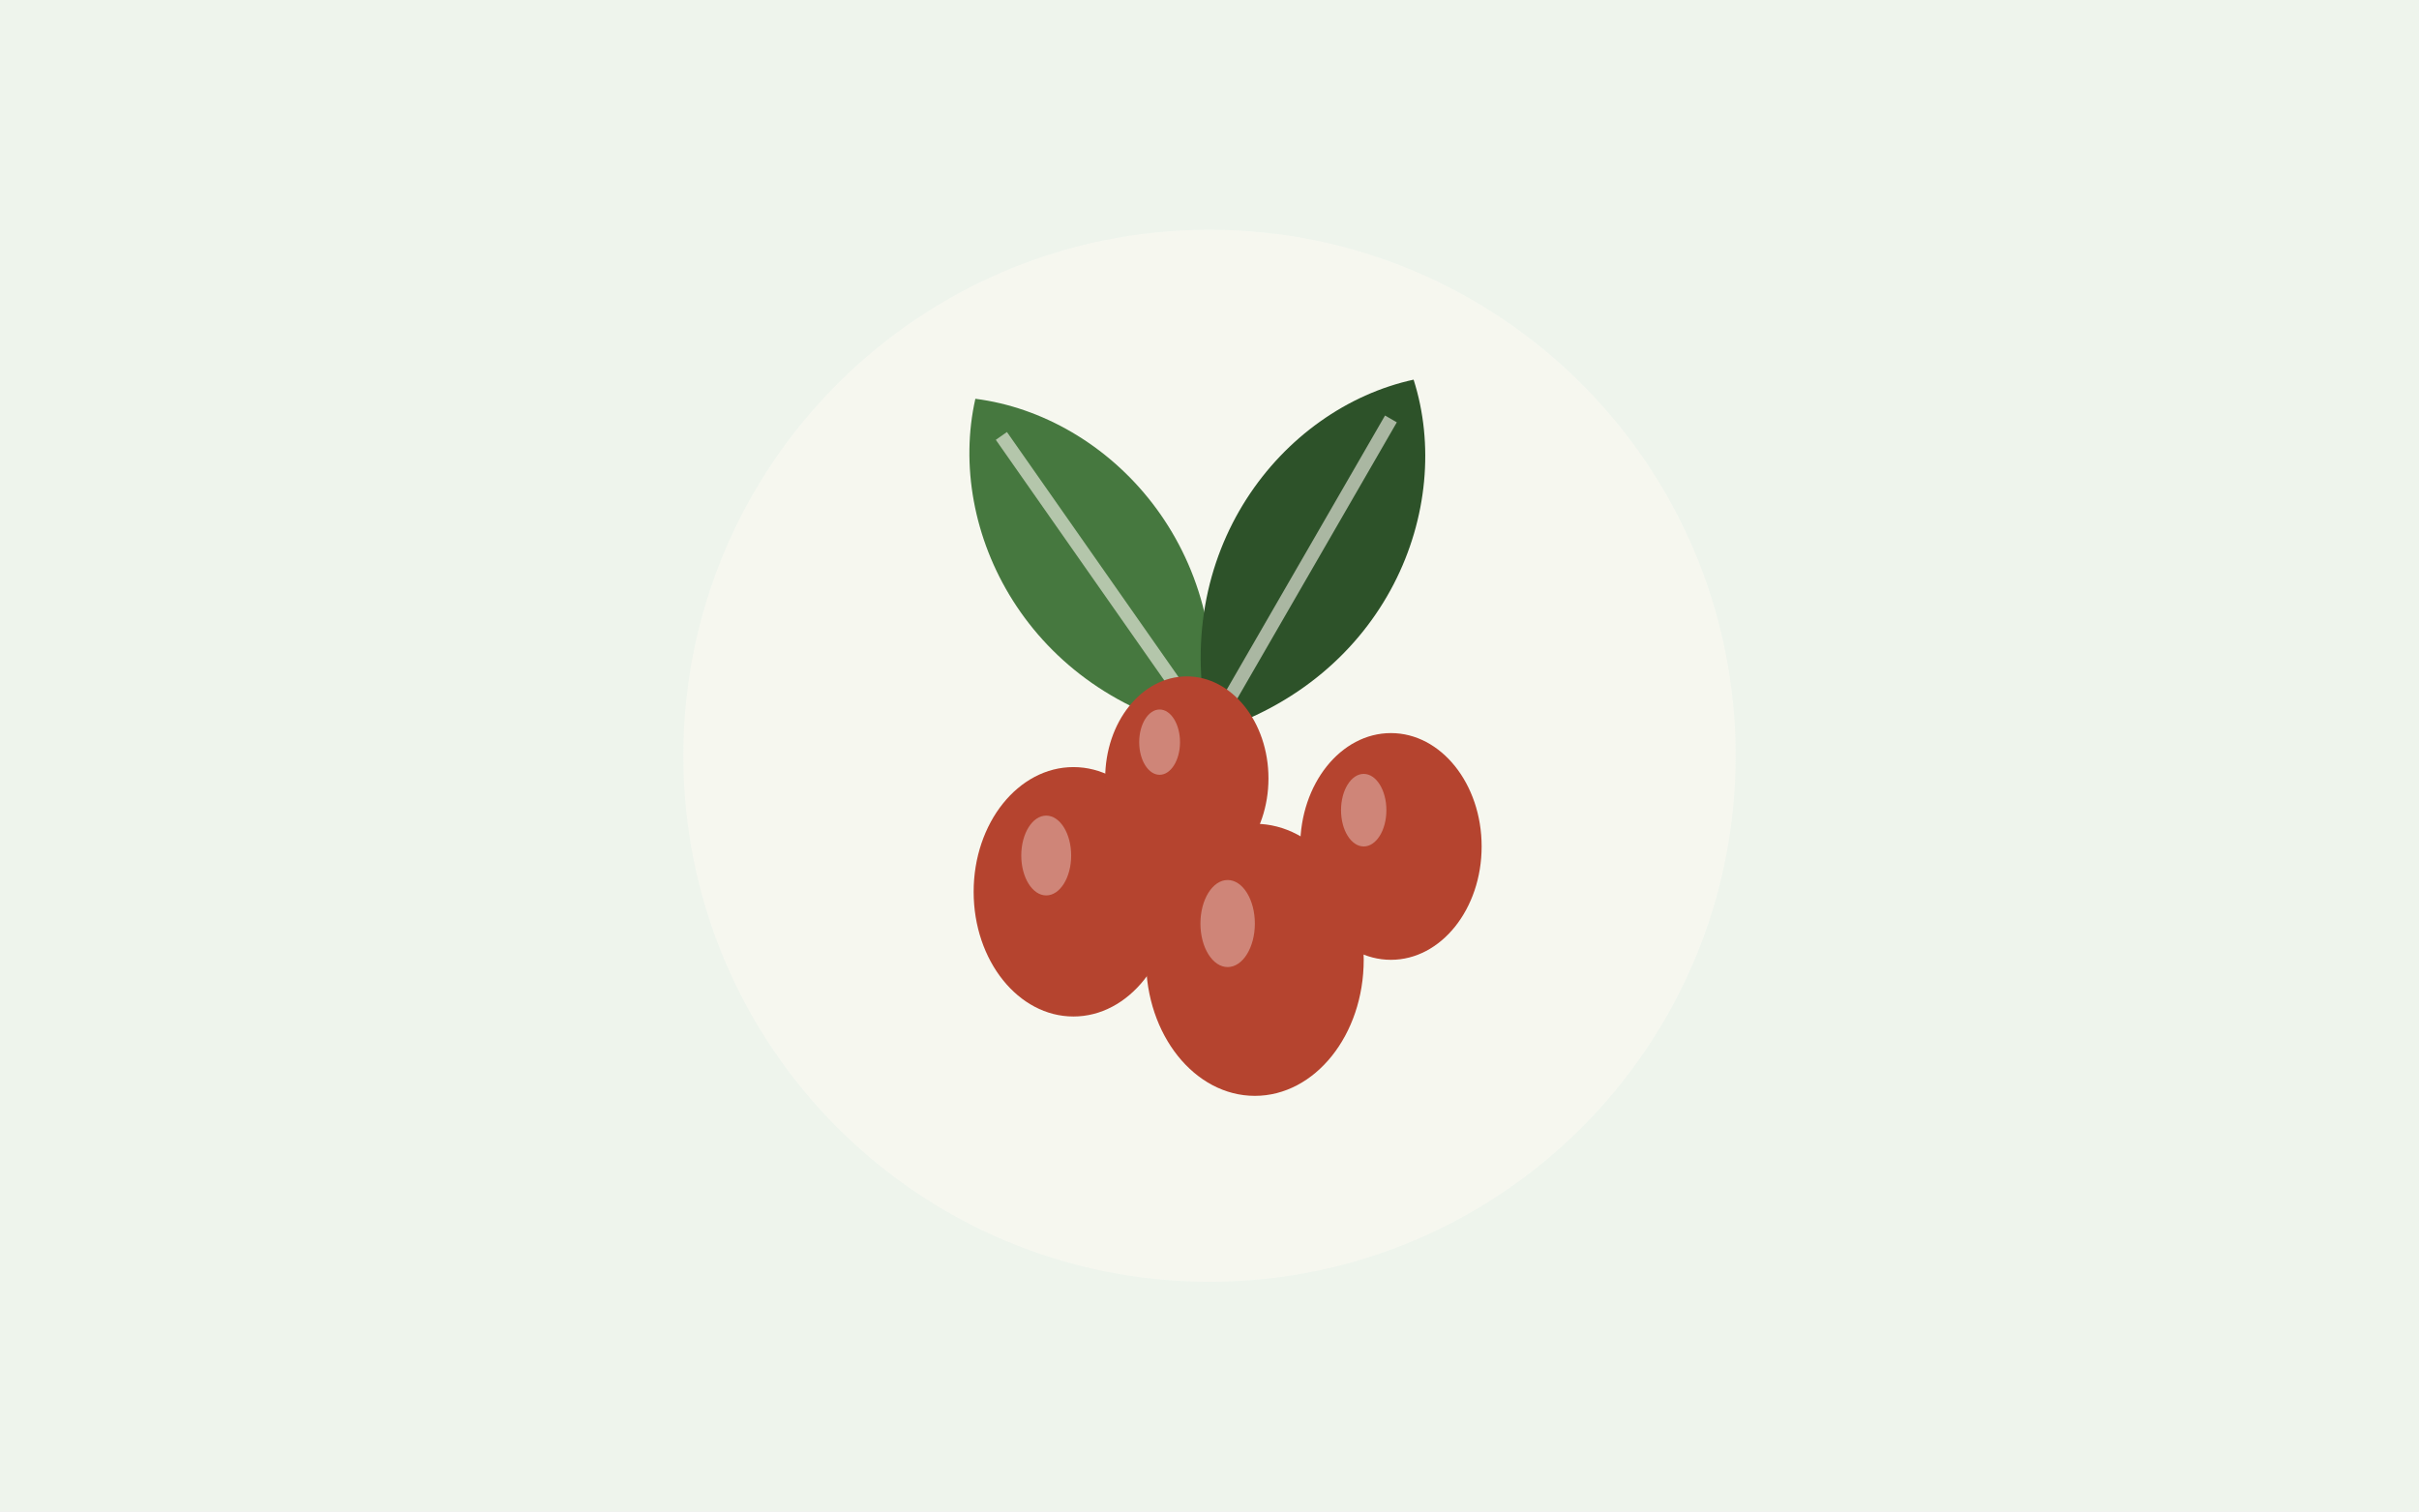
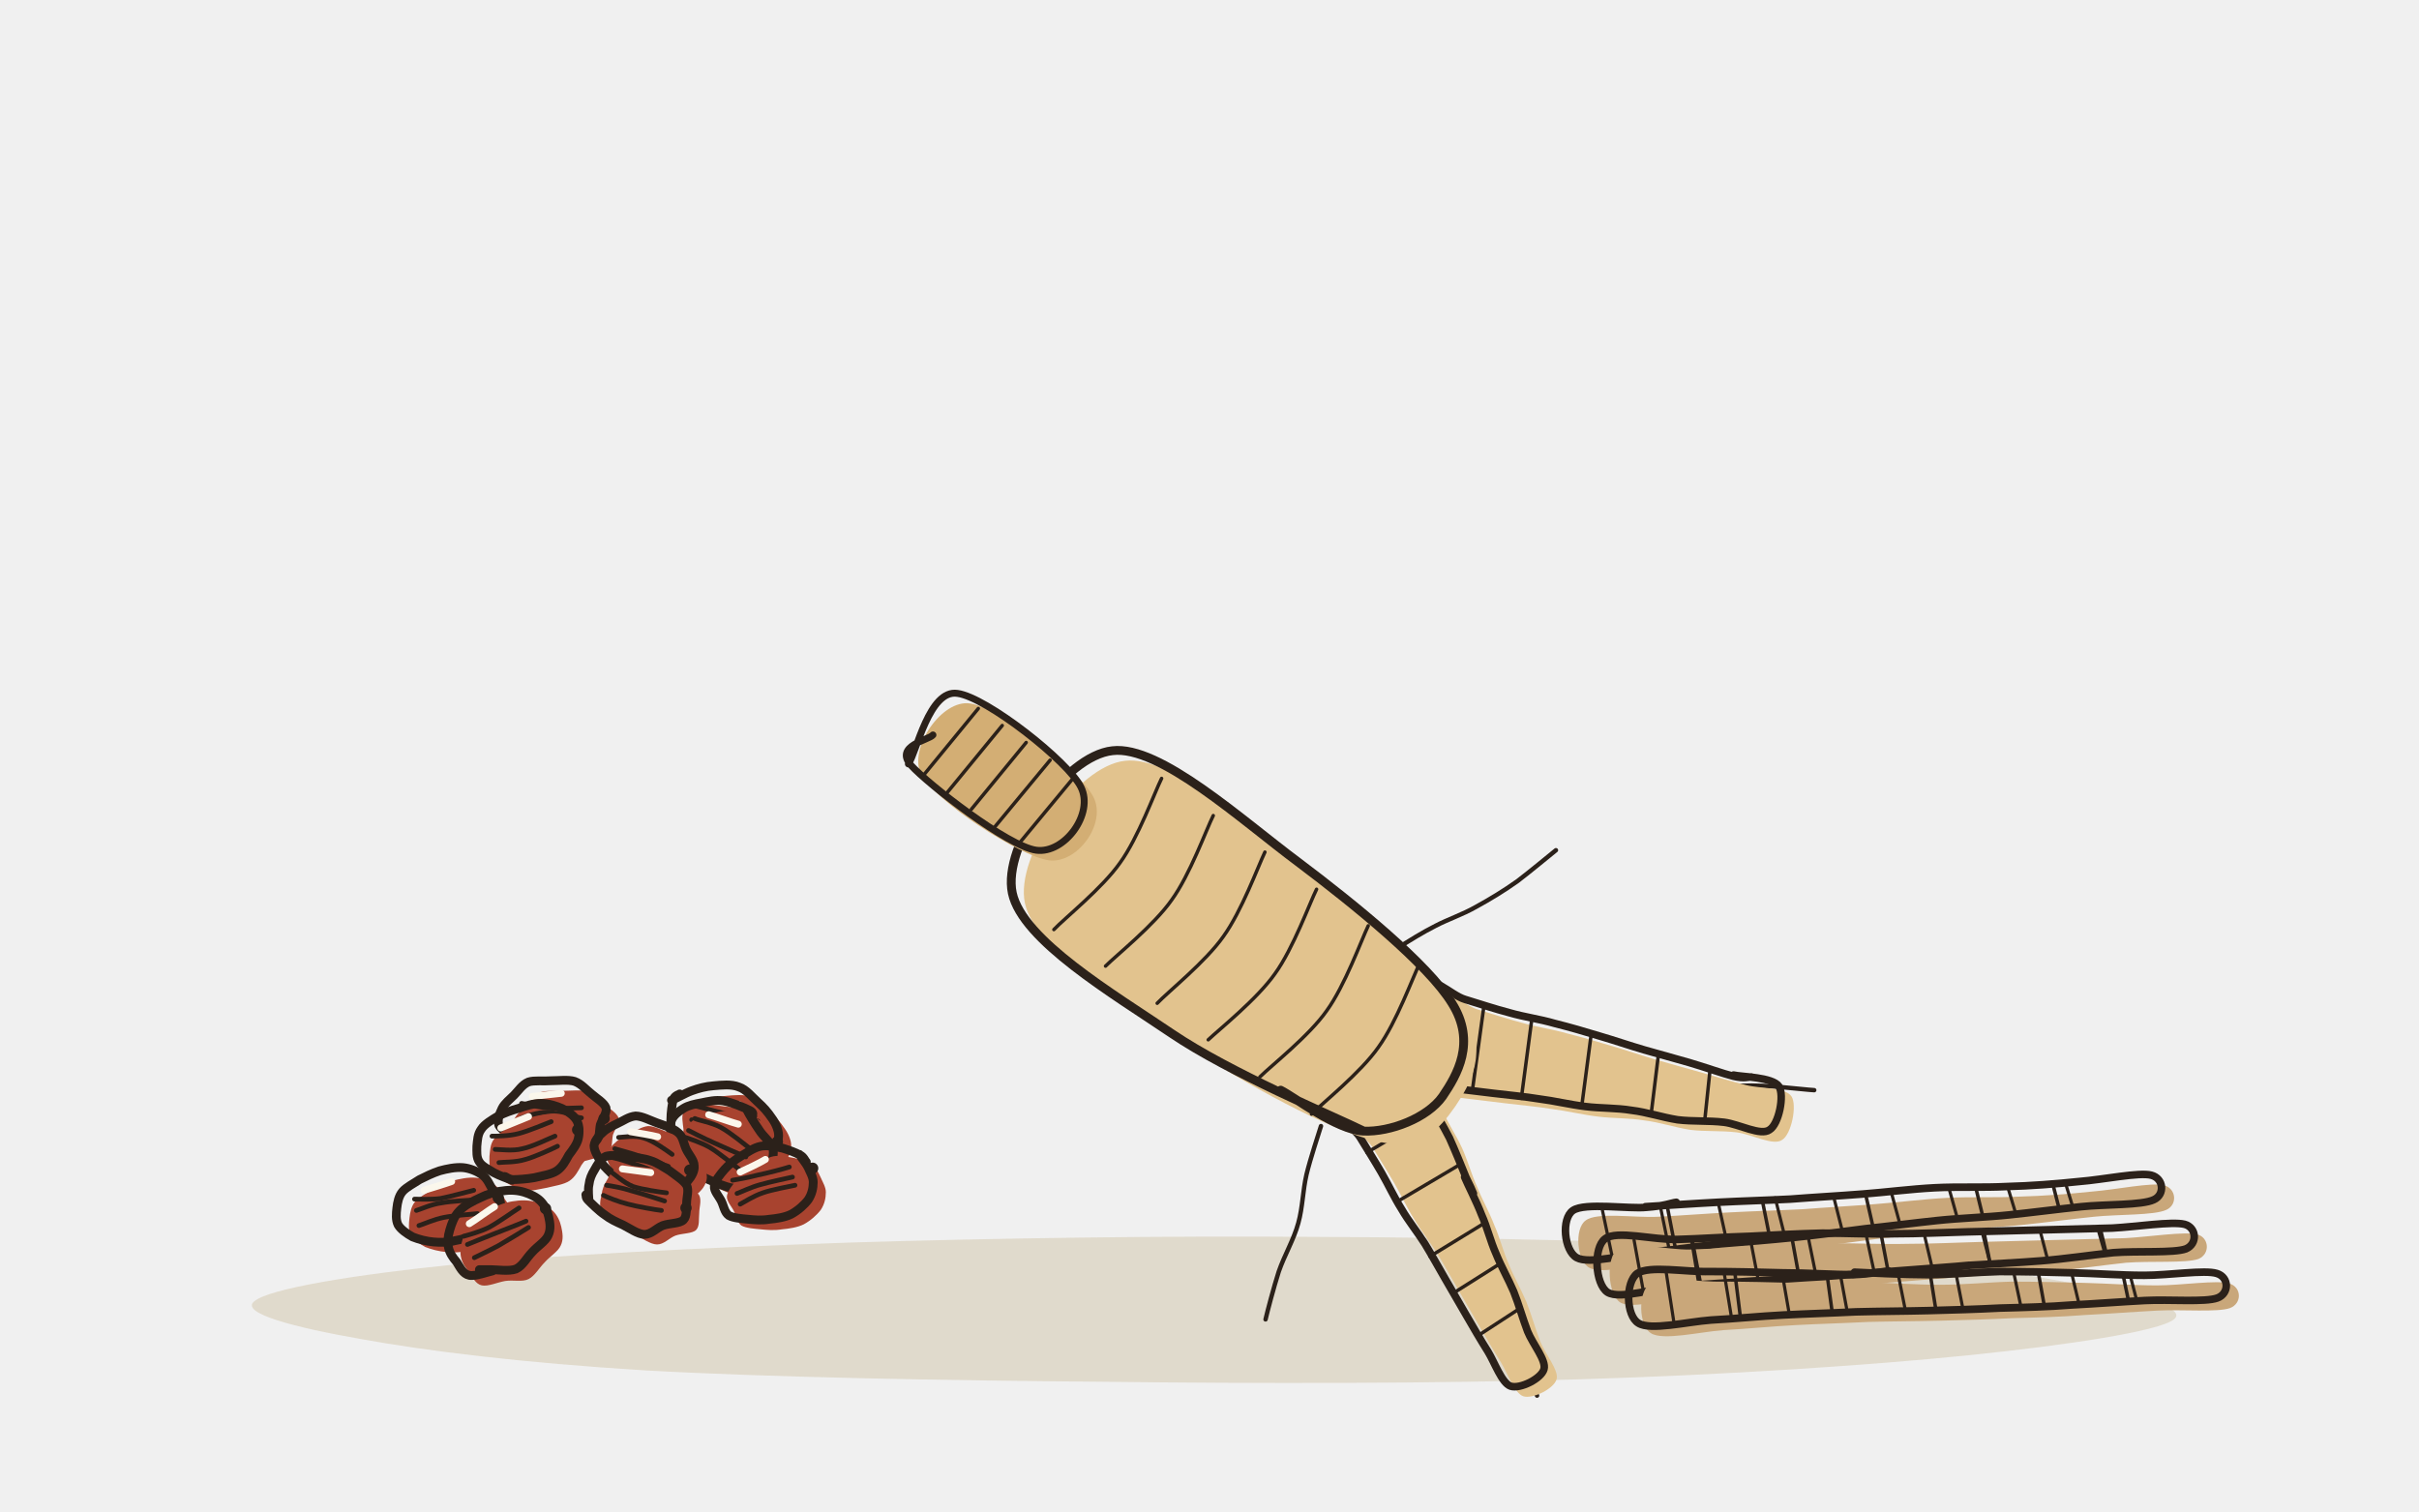
- <svg xmlns="http://www.w3.org/2000/svg" viewBox="0 0 800 500" width="800" height="500" role="img" aria-label="Bồi bổ cơ thể">
-   <rect width="800" height="500" fill="#eef4ec" />
-   <circle cx="400" cy="250" r="174" fill="#fdfaf3" opacity=".55" />
-   <g transform="translate(250 100) scale(1.5)">
-     <g transform="translate(100 95) rotate(-35)">
-       <path d="M0 0 C-28 -30 -22 -70 0 -90 C22 -70 28 -30 0 0Z" fill="#46783f" />
-       <path d="M0 0 L0 -80" stroke="#fdfaf3" stroke-width="3" opacity=".6" />
-     </g>
-     <g transform="translate(100 95) rotate(30)">
-       <path d="M0 0 C-28 -30 -22 -70 0 -90 C22 -70 28 -30 0 0Z" fill="#2d5229" />
-       <path d="M0 0 L0 -80" stroke="#fdfaf3" stroke-width="3" opacity=".6" />
-     </g>
-     <ellipse cx="70" cy="130" rx="22" ry="27.5" fill="#b5442f" />
-     <ellipse cx="64" cy="122" rx="5.5" ry="8.8" fill="#fff" opacity=".35" />
-     <ellipse cx="110" cy="145" rx="24" ry="30" fill="#b5442f" />
-     <ellipse cx="104" cy="137" rx="6" ry="9.6" fill="#fff" opacity=".35" />
-     <ellipse cx="140" cy="120" rx="20" ry="25" fill="#b5442f" />
-     <ellipse cx="134" cy="112" rx="5" ry="8" fill="#fff" opacity=".35" />
-     <ellipse cx="95" cy="105" rx="18" ry="22.5" fill="#b5442f" />
-     <ellipse cx="89" cy="97" rx="4.5" ry="7.2" fill="#fff" opacity=".35" />
+ <svg xmlns="http://www.w3.org/2000/svg" viewBox="0 0 800 500">
+   <g transform="translate(0 0) scale(2.0833)" fill="none" stroke="#2b211a" stroke-linecap="round" stroke-linejoin="round">
+     <path d="M209.3 196.4C233.9 196.5 263 197.1 282.7 198.3C302.3 199.5 316.7 201.5 327.1 203.4C337.5 205.2 347.6 207.5 345.1 209.5C342.7 211.4 328.1 213.6 312.4 215.2C296.7 216.8 274 218.3 251.1 219C228.2 219.7 199.8 219.7 175 219.4C150.2 219.2 122.1 218.7 102.5 217.6C82.9 216.4 67.6 214.5 57.2 212.6C46.9 210.8 37.9 208.5 40.4 206.6C42.8 204.6 56.3 202.4 72 200.8C87.7 199.3 111.9 198.1 134.8 197.3C157.7 196.6 184.7 196.2 209.3 196.4Z" fill="#cdbf9f" stroke="none" opacity="0.45" />
+     <path d="M91.2 171.7C92.3 172.1 93 173 93.9 173.7C94.7 174.4 95.9 175.1 96.2 175.9C96.4 176.7 95.6 177.7 95.3 178.6C95.1 179.5 95.3 180.6 94.6 181.2C94 181.9 92.5 182.3 91.4 182.6C90.2 182.9 89 183.3 87.9 183.3C86.7 183.4 85.2 183.2 84.2 182.7C83.2 182.3 82.7 181.4 81.9 180.7C81 180 79.6 179.5 79.2 178.7C78.9 177.9 79.3 176.8 79.7 176C80.1 175.2 80.9 174.6 81.6 173.9C82.3 173.2 82.9 172.2 83.9 171.8C84.8 171.5 86.3 171.7 87.5 171.6C88.7 171.6 90.2 171.4 91.2 171.7Z" fill="#a8432f" stroke="none" transform="translate(2 1.6)" />
+     <path d="M91.4 182.6C90.8 182.7 89 183.3 87.9 183.3C86.7 183.4 85.2 183.2 84.2 182.7C83.2 182.3 82.7 181.4 81.9 180.7C81 180 79.6 179.5 79.2 178.7C78.9 177.9 79.3 176.8 79.7 176C80.1 175.2 80.9 174.6 81.6 173.9C82.3 173.2 82.9 172.2 83.9 171.8C84.8 171.5 86.3 171.7 87.5 171.6C88.7 171.6 90.2 171.4 91.2 171.7C92.3 172.1 93 173 93.9 173.7C94.7 174.4 95.9 175.1 96.2 175.9C96.4 176.7 95.6 177.7 95.3 178.6C95.1 179.5 95.3 180.5 94.6 181.2C94 181.9 92.5 182.5 91.6 182.8C90.7 183 89.8 182.7 89.5 182.7" stroke-width="1.4" />
+     <path d="M82.8 175.2C83.5 175.3 85.3 175.8 86.9 175.9C88.5 176.1 91.4 175.9 92.3 175.9" stroke-width="0.75" />
+     <path d="M82.8 177.5C83.4 177.3 85.3 176.6 86.9 176.6C88.5 176.7 91.4 177.4 92.3 177.5" stroke-width="0.75" />
+     <path d="M82.7 179.2C83.4 179.3 85.2 179.9 86.8 179.9C88.4 179.8 91.3 179.2 92.2 179.1" stroke-width="0.75" />
+     <path d="M84.5 174.1C85.3 174 88.3 173.7 89.1 173.6" stroke="#fbf7ec" stroke-width="1.1" />
+     <path d="M95 177.6a0.9 0.9 0 1 0 1.8 0a0.9 0.9 0 1 0 -1.8 0" fill="#2b211a" stroke="none" />
+     <path d="M120.3 175C121.2 175.8 121.9 176.6 122.5 177.5C123.1 178.3 123.6 179.4 123.6 180.3C123.6 181.2 123.2 182.2 122.6 182.9C122 183.7 121 184.3 120 184.7C119 185.1 117.7 185.4 116.5 185.4C115.3 185.4 114 184.9 112.9 184.5C111.7 184.2 110.5 183.7 109.5 183C108.5 182.4 107.4 181.5 106.9 180.6C106.4 179.7 106.5 178.7 106.5 177.7C106.4 176.7 106.1 175.5 106.6 174.7C107.2 174 108.7 173.6 109.8 173.2C110.9 172.8 112 172.5 113.3 172.4C114.5 172.3 116.1 172.1 117.3 172.6C118.5 173 119.4 174.2 120.3 175Z" fill="#a8432f" stroke="none" transform="translate(2 1.6)" />
+     <path d="M106.6 174.7C107.2 174.5 108.7 173.6 109.8 173.2C110.9 172.8 112 172.5 113.3 172.4C114.5 172.3 116.1 172.1 117.3 172.6C118.5 173 119.4 174.2 120.3 175C121.2 175.8 121.9 176.6 122.5 177.5C123.1 178.3 123.6 179.4 123.6 180.3C123.6 181.2 123.2 182.2 122.6 182.9C122 183.7 121 184.3 120 184.7C119 185.1 117.7 185.4 116.5 185.4C115.3 185.4 114 184.9 112.9 184.5C111.7 184.2 110.5 183.7 109.5 183C108.5 182.4 107.4 181.5 106.9 180.6C106.4 179.7 106.5 178.7 106.5 177.7C106.5 176.7 106.7 175.2 106.9 174.5C107.2 173.9 107.8 173.8 107.9 173.7" stroke-width="1.4" />
+     <path d="M110.4 175.6C111.1 175.8 113 176.3 114.6 176.7C116.3 177.1 119.4 177.8 120.3 178" stroke-width="0.75" />
+     <path d="M109.8 177.8C110.5 177.9 112.5 178.1 114.1 178.6C115.8 179 118.8 180 119.7 180.3" stroke-width="0.75" />
+     <path d="M109.4 179C110.1 179.4 111.8 180.5 113.5 180.9C115.1 181.4 118.3 181.6 119.3 181.7" stroke-width="0.75" />
+     <path d="M112.4 174.8C113.2 174.9 116.5 175.3 117.3 175.4" stroke="#fbf7ec" stroke-width="1.1" />
+     <path d="M122.5 181.3a0.9 0.9 0 1 0 1.8 0a0.9 0.9 0 1 0 -1.8 0" fill="#2b211a" stroke="none" />
+     <path d="M90.3 183.4C89.8 184.3 89.3 185.3 88.4 185.9C87.5 186.5 86 186.7 84.8 187C83.6 187.2 82.3 187.6 81.3 187.4C80.2 187.3 79.3 186.7 78.4 186.2C77.6 185.7 76.5 185.2 76.1 184.5C75.6 183.8 75.7 182.8 75.7 182C75.8 181.1 75.8 180.1 76.4 179.3C76.9 178.5 78.1 177.8 79.1 177.2C80.1 176.7 81.2 176.3 82.3 176C83.4 175.6 84.7 175.2 85.9 175.2C87 175.2 88.3 175.6 89.2 176C90.2 176.5 91.2 177.2 91.6 178C92 178.8 92 179.9 91.8 180.8C91.6 181.7 90.9 182.6 90.3 183.4Z" fill="#a8432f" stroke="none" transform="translate(2 1.6)" />
+     <path d="M81.3 187.4C80.8 187.2 79.3 186.7 78.4 186.2C77.6 185.7 76.5 185.2 76.1 184.5C75.6 183.8 75.7 182.8 75.7 182C75.8 181.1 75.8 180.1 76.4 179.3C76.9 178.5 78.1 177.8 79.1 177.2C80.1 176.7 81.2 176.3 82.3 176C83.4 175.6 84.7 175.2 85.9 175.2C87 175.2 88.3 175.6 89.2 176C90.2 176.5 91.2 177.2 91.6 178C92 178.8 92 179.9 91.8 180.8C91.6 181.7 90.9 182.6 90.3 183.4C89.8 184.3 89.3 185.3 88.4 185.9C87.5 186.5 86 186.7 84.8 187C83.7 187.2 82.2 187.3 81.4 187.3C80.6 187.2 80.3 186.8 80.1 186.8" stroke-width="1.4" />
+     <path d="M78.1 180.4C78.8 180.4 80.8 180.4 82.3 180C83.9 179.6 86.7 178.4 87.5 178.1" stroke-width="0.75" />
+     <path d="M78.6 182.5C79.3 182.5 81.4 182.8 82.9 182.4C84.5 182.1 87.3 180.7 88.1 180.4" stroke-width="0.75" />
+     <path d="M79.2 184.6C79.9 184.5 81.8 184.6 83.4 184.1C84.9 183.7 87.7 182.4 88.5 182" stroke-width="0.75" />
+     <path d="M79.5 179.1C80.2 178.8 83.2 177.6 83.9 177.3" stroke="#fbf7ec" stroke-width="1.1" />
+     <path d="M90.8 179.4a0.9 0.9 0 1 0 1.8 0a0.9 0.9 0 1 0 -1.8 0" fill="#2b211a" stroke="none" />
+     <path d="M118.6 176.3C119.6 177.1 119.8 178.4 120.5 179.4C121.1 180.4 122.4 181.4 122.7 182.3C122.9 183.3 122.6 184.4 122.2 185.3C121.8 186.1 121 186.8 120.2 187.4C119.4 187.9 118.4 188.7 117.3 188.7C116.1 188.8 114.6 188.2 113.4 187.7C112.2 187.2 111.1 186.7 110.1 186C109.2 185.3 108.3 184.4 107.7 183.5C107.1 182.6 106.7 181.6 106.6 180.7C106.4 179.7 106.3 178.7 106.6 177.9C106.9 177.1 107.7 176.5 108.5 176C109.3 175.5 110.3 175.3 111.4 175.1C112.4 174.9 113.6 174.6 114.8 174.8C116.1 175 117.7 175.6 118.6 176.3Z" fill="#a8432f" stroke="none" transform="translate(2 1.6)" />
+     <path d="M118.6 176.3C118.9 176.9 119.8 178.4 120.5 179.4C121.1 180.4 122.4 181.4 122.7 182.3C122.9 183.3 122.6 184.4 122.2 185.3C121.8 186.1 121 186.8 120.2 187.4C119.4 187.9 118.4 188.7 117.3 188.7C116.1 188.8 114.6 188.2 113.4 187.7C112.2 187.2 111.1 186.7 110.1 186C109.2 185.3 108.3 184.4 107.7 183.5C107.1 182.6 106.7 181.6 106.6 180.7C106.4 179.7 106.3 178.7 106.6 177.9C106.9 177.1 107.7 176.5 108.5 176C109.3 175.5 110.3 175.3 111.4 175.1C112.4 174.9 113.6 174.6 114.8 174.8C116.1 175 118.2 175.9 119 176.3C119.8 176.7 119.4 177 119.5 177.2" stroke-width="1.4" />
+     <path d="M110.3 177.6C110.9 177.9 112.9 178.2 114.4 179C115.9 179.8 118.3 181.8 119.1 182.4" stroke-width="0.75" />
+     <path d="M109.3 179.5C109.9 179.8 111.6 180.7 113.2 181.4C114.7 182.1 117.5 183.3 118.4 183.7" stroke-width="0.75" />
+     <path d="M108.8 180.6C109.4 180.8 111.3 181.4 112.7 182.2C114.2 183.1 116.6 185.1 117.4 185.7" stroke-width="0.75" />
+     <path d="M112.5 177C113.3 177.2 116.4 178.3 117.2 178.5" stroke="#fbf7ec" stroke-width="1.1" />
+     <path d="M120.9 185.4a0.9 0.9 0 1 0 1.8 0a0.9 0.9 0 1 0 -1.8 0" fill="#2b211a" stroke="none" />
+     <path d="M108.9 182.4C109.3 183.3 110.2 184.2 110.2 185.1C110.3 185.9 109.8 186.9 109.2 187.5C108.6 188.2 107.6 188.6 106.6 189C105.6 189.3 104.5 189.4 103.4 189.4C102.2 189.4 100.8 189.4 99.8 188.9C98.8 188.5 98.1 187.4 97.4 186.7C96.7 185.9 95.9 185.3 95.4 184.5C94.9 183.7 94.3 182.7 94.3 181.9C94.4 181.1 95.1 180.3 95.7 179.8C96.3 179.2 97.2 178.8 98 178.4C98.9 178 99.8 177.3 100.9 177.2C101.9 177.2 103.2 177.9 104.3 178.3C105.4 178.7 106.8 179.1 107.6 179.8C108.4 180.4 108.5 181.5 108.9 182.4Z" fill="#a8432f" stroke="none" transform="translate(2 1.6)" />
+     <path d="M106.6 189C106.1 189 104.5 189.4 103.4 189.4C102.2 189.4 100.8 189.4 99.8 188.9C98.8 188.5 98.1 187.4 97.4 186.7C96.7 185.9 95.9 185.3 95.4 184.5C94.9 183.7 94.3 182.7 94.3 181.9C94.4 181.1 95.1 180.3 95.7 179.8C96.3 179.2 97.2 178.8 98 178.4C98.9 178 99.8 177.3 100.9 177.2C101.9 177.2 103.2 177.9 104.3 178.3C105.4 178.7 106.8 179.1 107.6 179.8C108.4 180.4 108.5 181.5 108.9 182.4C109.3 183.3 110.2 184.2 110.2 185.1C110.3 185.9 109.8 186.8 109.2 187.5C108.6 188.2 107.3 188.8 106.5 189C105.8 189.3 105 189.2 104.7 189.2" stroke-width="1.4" />
+     <path d="M98.2 180.6C98.9 180.6 100.8 180.2 102.2 180.7C103.7 181.1 106 182.8 106.7 183.3" stroke-width="0.75" />
+     <path d="M97.6 182.4C98.2 182.6 99.9 183 101.3 183.5C102.7 184 105.3 184.9 106.1 185.2" stroke-width="0.75" />
+     <path d="M97.2 183.8C97.8 183.9 99.5 184.4 100.9 184.9C102.3 185.3 104.9 186.4 105.6 186.7" stroke-width="0.75" />
+     <path d="M100.1 179.7C100.8 179.8 103.7 180.3 104.4 180.5" stroke="#fbf7ec" stroke-width="1.1" />
+     <path d="M108.6 185.8a0.9 0.9 0 1 0 1.8 0a0.9 0.9 0 1 0 -1.8 0" fill="#2b211a" stroke="none" />
+     <path d="M128.3 190.5C127.7 191.3 126.7 192.2 125.6 192.8C124.6 193.3 123.2 193.5 122.1 193.6C120.9 193.8 119.8 193.7 118.8 193.6C117.7 193.5 116.4 193.4 115.7 193C115 192.5 114.9 191.5 114.5 190.7C114.1 189.9 113.3 189.1 113.4 188.3C113.5 187.5 114.3 186.5 115 185.7C115.7 184.9 116.6 184.2 117.6 183.6C118.6 183 119.7 182.2 120.8 182C121.9 181.8 123.1 182.1 124.2 182.3C125.2 182.6 126.2 182.8 126.9 183.3C127.6 183.8 127.9 184.6 128.3 185.4C128.6 186.1 129.1 186.9 129.1 187.7C129.1 188.6 128.9 189.6 128.3 190.5Z" fill="#a8432f" stroke="none" transform="translate(2 1.6)" />
+     <path d="M126.9 183.3C127.1 183.7 127.9 184.6 128.3 185.4C128.6 186.1 129.1 186.9 129.1 187.7C129.1 188.6 128.9 189.6 128.3 190.5C127.7 191.3 126.7 192.2 125.6 192.8C124.6 193.3 123.2 193.5 122.1 193.6C120.9 193.8 119.8 193.7 118.8 193.6C117.7 193.5 116.4 193.4 115.7 193C115 192.5 114.9 191.5 114.5 190.7C114.1 189.9 113.3 189.1 113.4 188.3C113.5 187.5 114.3 186.5 115 185.7C115.7 184.9 116.6 184.2 117.6 183.6C118.6 183 119.7 182.2 120.8 182C121.9 181.8 123.1 182.1 124.2 182.3C125.2 182.6 126.3 183 127 183.4C127.6 183.7 127.8 184.3 128 184.5" stroke-width="1.4" />
+     <path d="M116.3 187.4C116.9 187.3 118.7 187 120.2 186.6C121.7 186.3 124.4 185.6 125.3 185.3" stroke-width="0.75" />
+     <path d="M117 189.5C117.6 189.3 119.2 188.5 120.7 188.1C122.1 187.7 124.9 187.1 125.8 186.9" stroke-width="0.75" />
+     <path d="M117.5 191.2C118.1 190.9 119.6 189.9 121.1 189.4C122.5 188.9 125.3 188.4 126.2 188.2" stroke-width="0.75" />
+     <path d="M117.5 186.1C118.2 185.8 120.9 184.5 121.5 184.1" stroke="#fbf7ec" stroke-width="1.1" />
+     <path d="M128.1 185.5a0.9 0.9 0 1 0 1.8 0a0.9 0.9 0 1 0 -1.8 0" fill="#2b211a" stroke="none" />
+     <path d="M105.2 194.6C104.2 195 103.4 196 102.3 196C101.3 196 99.9 195 98.9 194.5C97.8 194 96.9 193.6 96 192.9C95.1 192.3 93.9 191.5 93.5 190.7C93.1 189.9 93.3 188.9 93.5 188.1C93.6 187.2 93.9 186.5 94.4 185.7C94.8 185 95.3 184 96.2 183.6C97.2 183.3 98.7 183.6 99.8 183.7C101 183.8 102.2 183.9 103.3 184.3C104.3 184.6 105.3 185.3 106.3 185.9C107.2 186.6 108.5 187.4 109 188.2C109.4 189 109 190.1 109 191C108.9 191.9 109.1 193.1 108.5 193.7C107.9 194.3 106.3 194.2 105.2 194.6Z" fill="#a8432f" stroke="none" transform="translate(2 1.6)" />
+     <path d="M93.5 190.7C93.5 190.3 93.3 188.9 93.5 188.1C93.6 187.2 93.9 186.5 94.4 185.7C94.8 185 95.3 184 96.2 183.6C97.2 183.3 98.7 183.6 99.8 183.7C101 183.8 102.2 183.9 103.3 184.3C104.3 184.6 105.3 185.3 106.3 185.9C107.2 186.6 108.5 187.4 109 188.2C109.4 189 109 190.1 109 191C108.9 191.9 109.1 193.1 108.5 193.7C107.9 194.3 106.3 194.2 105.2 194.6C104.2 195 103.4 196 102.3 196C101.3 196 99.9 195 98.9 194.5C97.8 194 96.9 193.6 96 192.9C95.1 192.3 93.9 191.1 93.4 190.6C92.9 190.1 93.1 189.9 93 189.7" stroke-width="1.4" />
+     <path d="M96.9 186C97.5 186.4 99 187.8 100.5 188.4C102 188.9 104.9 189.3 105.8 189.4" stroke-width="0.75" />
+     <path d="M96.3 188.2C97 188.3 98.8 188.6 100.3 189.1C101.8 189.5 104.6 190.4 105.5 190.7" stroke-width="0.75" />
+     <path d="M95.8 189.8C96.4 190.1 98.1 190.8 99.7 191.2C101.2 191.6 104.1 192.1 105 192.2" stroke-width="0.75" />
+     <path d="M98.8 185.6C99.5 185.7 102.6 186.1 103.3 186.2" stroke="#fbf7ec" stroke-width="1.1" />
+     <path d="M108 191.8a0.9 0.9 0 1 0 1.8 0a0.9 0.9 0 1 0 -1.8 0" fill="#2b211a" stroke="none" />
+     <path d="M72.2 197C71.1 197.3 69.9 197.3 68.8 197.2C67.7 197.1 66.5 196.8 65.5 196.4C64.6 195.9 63.6 195.2 63.2 194.5C62.8 193.7 62.9 192.7 63 191.8C63.1 190.9 63.3 189.9 63.9 189.2C64.5 188.5 65.7 187.9 66.6 187.3C67.6 186.8 68.6 186.3 69.8 185.9C70.9 185.6 72.3 185.3 73.5 185.4C74.6 185.5 75.8 186 76.6 186.6C77.4 187.2 77.7 188.1 78.2 188.9C78.7 189.7 79.6 190.5 79.5 191.3C79.4 192.1 78.4 193.1 77.8 193.8C77.1 194.6 76.4 195.4 75.5 195.9C74.6 196.5 73.3 196.8 72.2 197Z" fill="#a8432f" stroke="none" transform="translate(2 1.6)" />
+     <path d="M77.8 193.8C77.4 194.2 76.4 195.4 75.5 195.9C74.6 196.5 73.3 196.8 72.2 197C71.1 197.3 69.9 197.3 68.8 197.2C67.7 197.1 66.5 196.8 65.5 196.4C64.6 195.9 63.6 195.2 63.2 194.5C62.8 193.7 62.9 192.7 63 191.8C63.1 190.9 63.3 189.9 63.9 189.2C64.5 188.5 65.7 187.9 66.6 187.3C67.6 186.8 68.6 186.3 69.8 185.9C70.9 185.6 72.3 185.3 73.5 185.4C74.6 185.5 75.8 186 76.6 186.6C77.4 187.2 77.7 188.1 78.2 188.9C78.7 189.7 79.5 190.5 79.5 191.3C79.5 192.1 78.6 193.2 78.1 193.7C77.7 194.2 77.2 194.2 77 194.3" stroke-width="1.4" />
+     <path d="M65.8 190.4C66.5 190.4 68.4 190.5 69.9 190.3C71.5 190 74.3 189.2 75.2 189" stroke-width="0.75" />
+     <path d="M66.1 192.2C66.8 192 68.5 191.2 70.1 191C71.6 190.7 74.6 190.6 75.5 190.5" stroke-width="0.75" />
+     <path d="M66.5 194.6C67.2 194.4 68.9 193.6 70.5 193.3C72 193 74.9 192.8 75.8 192.7" stroke-width="0.75" />
+     <path d="M67.3 189C68 188.8 70.9 187.9 71.7 187.6" stroke="#fbf7ec" stroke-width="1.1" />
+     <path d="M78.2 190.2a0.9 0.9 0 1 0 1.8 0a0.9 0.9 0 1 0 -1.8 0" fill="#2b211a" stroke="none" />
+     <path d="M72.9 192.3C73.7 191.4 75.1 190.7 76.2 190.2C77.4 189.6 78.7 189.2 79.8 189.1C81 188.9 82.2 189 83.2 189.3C84.2 189.6 85.2 190.1 85.8 190.7C86.5 191.4 86.9 192.3 87.1 193.2C87.3 194.1 87.5 195.2 87 196.2C86.6 197.1 85.3 197.9 84.5 198.8C83.6 199.7 82.9 201 81.9 201.5C80.9 202 79.5 201.6 78.2 201.8C77 202 75.5 202.7 74.5 202.5C73.5 202.3 73 201.2 72.5 200.4C71.9 199.7 71.4 199 71.2 198.1C71 197.3 71.1 196.3 71.4 195.3C71.7 194.3 72.1 193.1 72.9 192.3Z" fill="#a8432f" stroke="none" transform="translate(2 1.6)" />
+     <path d="M78.2 201.8C77.6 201.9 75.5 202.7 74.5 202.5C73.5 202.3 73 201.2 72.5 200.4C71.9 199.7 71.4 199 71.2 198.1C71 197.3 71.1 196.3 71.4 195.3C71.7 194.3 72.1 193.1 72.9 192.3C73.7 191.4 75.1 190.7 76.2 190.2C77.4 189.6 78.7 189.2 79.8 189.1C81 188.9 82.2 189 83.2 189.3C84.2 189.6 85.2 190.1 85.8 190.7C86.5 191.4 86.9 192.3 87.1 193.2C87.3 194.1 87.5 195.2 87 196.2C86.6 197.1 85.3 197.9 84.5 198.8C83.6 199.7 83 201 81.9 201.5C80.8 201.9 78.9 201.6 77.9 201.6C77 201.6 76.4 201.6 76.1 201.6" stroke-width="1.4" />
+     <path d="M73.6 196.3C74.3 196.1 76.2 195.6 77.6 194.9C79.1 194.1 81.6 192.3 82.4 191.8" stroke-width="0.75" />
+     <path d="M74.2 197.6C74.9 197.3 76.7 196.6 78.2 196C79.7 195.4 82.6 194.3 83.5 193.9" stroke-width="0.75" />
+     <path d="M75.3 199.7C75.9 199.4 77.6 198.6 79.1 197.8C80.5 197 83.1 195.4 83.9 194.9" stroke-width="0.75" />
+     <path d="M74.5 194.3C75.2 193.9 77.8 192 78.5 191.6" stroke="#fbf7ec" stroke-width="1.1" />
+     <path d="M85.7 191.9a0.9 0.9 0 1 0 1.8 0a0.9 0.9 0 1 0 -1.8 0" fill="#2b211a" stroke="none" />
+     <path d="M230.2 182.1C230.7 183.7 231.8 188.6 232.9 192C233.9 195.3 235.3 198.6 236.5 202C237.8 205.3 239.1 208.7 240.4 212C241.6 215.3 243.4 220 244 221.6" stroke-width="0.7" />
+     <path d="M241.8 171.3C243.7 171.8 249.5 173.7 253.3 174.2C257.2 174.8 261.1 174.8 264.9 174.5C268.8 174.2 272.7 172.7 276.5 172.4C280.4 172.2 286.1 173 288 173.1" stroke-width="0.7" />
+     <path d="M209.7 178.8C209.3 180.1 208 184 207.4 186.5C206.8 189.1 206.8 191.7 206.1 194.2C205.4 196.8 203.9 199.3 203 201.9C202.2 204.4 201.2 208.2 200.9 209.5" stroke-width="0.7" />
+     <path d="M222.7 150C223.5 149.5 225.9 148 227.9 147C229.8 146 232.2 145.2 234.3 144C236.5 142.8 238.8 141.4 240.9 139.9C243 138.3 246 135.8 247 135" stroke-width="0.7" />
+     <path d="M224.9 168.6C227.4 168.5 226.2 172.8 227.1 174.9C227.9 176.9 229.2 178.7 230.1 180.7C231 182.7 231.6 184.9 232.5 186.9C233.3 188.9 234.4 190.8 235.2 192.9C236.1 194.9 236.6 197.1 237.5 199.1C238.3 201.1 239.4 203 240.3 205.1C241.1 207.1 241.7 209.3 242.5 211.4C243.3 213.4 245.5 216 245.1 217.4C244.7 218.9 241.3 220.6 239.8 220.1C238.4 219.6 237.3 216.4 236.2 214.6C235 212.7 233.9 210.8 232.8 208.9C231.7 207 230.6 205.1 229.5 203.2C228.4 201.3 227.3 199.3 226.2 197.5C225 195.6 223.6 193.9 222.5 192C221.3 190.1 220.4 188.1 219.3 186.2C218.2 184.3 217 182.4 215.9 180.6C214.7 178.7 210.9 176.9 212.4 174.9C213.9 172.9 222.5 168.6 224.9 168.6Z" fill="#e2c38e" stroke="none" transform="translate(2 1.6)" />
+     <path d="M232.5 186.9C232.9 187.9 234.4 190.8 235.2 192.9C236.1 194.9 236.6 197.1 237.5 199.1C238.3 201.1 239.4 203 240.3 205.1C241.1 207.1 241.7 209.3 242.5 211.4C243.3 213.4 245.5 216 245.1 217.4C244.7 218.9 241.3 220.6 239.8 220.1C238.4 219.6 237.3 216.4 236.2 214.6C235 212.7 233.9 210.8 232.8 208.9C231.7 207 230.6 205.1 229.5 203.2C228.4 201.3 227.3 199.3 226.2 197.5C225 195.6 223.6 193.9 222.5 192C221.3 190.1 220.4 188.1 219.3 186.2C218.2 184.3 217 182.4 215.9 180.6C214.7 178.7 210.9 176.9 212.4 174.9C213.9 172.9 222.5 168.6 224.9 168.6C227.4 168.5 226.2 172.8 227.1 174.9C227.9 176.9 229.1 178.7 230.1 180.7C231 182.7 232.1 185.4 232.7 186.9C233.4 188.3 233.7 189 233.9 189.5" stroke-width="1.2" />
+     <path d="M228 176.5L217 183" stroke-width="0.55" />
+     <path d="M231.6 185L221.8 190.8" stroke-width="0.55" />
+     <path d="M235.5 194.3L227 199.5" stroke-width="0.55" />
+     <path d="M238.2 200.6L230.6 205.4" stroke-width="0.55" />
+     <path d="M241.2 207.8L234.6 212.1" stroke-width="0.55" />
+     <path d="M225.5 156.6C227.2 154.4 230.2 158 232.6 158.7C234.9 159.4 237.3 160.2 239.6 160.8C242 161.5 244.4 161.8 246.8 162.5C249.2 163.1 251.6 163.8 253.9 164.5C256.3 165.2 258.6 166 261 166.7C263.4 167.4 265.7 168 268.1 168.7C270.5 169.4 272.8 170.1 275.2 170.7C277.6 171.3 281.4 171 282.4 172.5C283.3 173.9 282.4 178.5 280.9 179.4C279.5 180.4 276.1 178.5 273.7 178.2C271.2 177.9 268.7 178.1 266.3 177.8C263.8 177.4 261.5 176.6 259 176.3C256.6 175.9 254.1 176 251.7 175.7C249.2 175.4 246.8 174.8 244.4 174.5C242 174.1 239.5 173.9 237.1 173.6C234.6 173.3 232.2 173 229.7 172.7C227.3 172.4 223.1 174.5 222.4 171.9C221.7 169.2 223.8 158.8 225.5 156.6Z" fill="#e2c38e" stroke="none" transform="translate(2 1.6)" />
+     <path d="M275.2 170.7C276.4 171 281.4 171 282.4 172.5C283.3 173.9 282.4 178.5 280.9 179.4C279.5 180.4 276.1 178.5 273.7 178.2C271.2 177.9 268.7 178.1 266.3 177.8C263.8 177.4 261.5 176.6 259 176.3C256.6 175.9 254.1 176 251.7 175.7C249.2 175.4 246.8 174.8 244.4 174.5C242 174.1 239.5 173.9 237.1 173.6C234.6 173.3 232.2 173 229.7 172.7C227.3 172.4 223.1 174.5 222.4 171.9C221.7 169.2 223.8 158.8 225.5 156.6C227.2 154.4 230.2 158 232.6 158.7C234.9 159.4 237.3 160.2 239.6 160.8C242 161.5 244.4 161.8 246.8 162.5C249.2 163.1 251.6 163.8 253.9 164.5C256.3 165.2 258.6 166 261 166.7C263.4 167.4 265.7 168 268.1 168.7C270.5 169.4 273.6 170.5 275.2 170.9C276.9 171.3 277.5 171 278 171" stroke-width="1.2" />
+     <path d="M235.6 159.5L233.7 173.4" stroke-width="0.55" />
+     <path d="M243.2 161.6L241.5 174.4" stroke-width="0.55" />
+     <path d="M252.6 164.2L251.1 175.6" stroke-width="0.55" />
+     <path d="M263.3 167.2L262.1 177" stroke-width="0.55" />
+     <path d="M271.5 169.5L270.6 178.1" stroke-width="0.55" />
+     <path d="M160.7 141.8C159.1 134.3 169 120 176.6 119.2C184.1 118.3 197.1 130.2 206.1 136.9C215 143.6 226.7 153.1 230.5 159.3C234.4 165.5 231.3 170.7 229 174.1C226.6 177.5 223.6 181.3 216.5 179.6C209.3 178 195.3 170.4 186 164.1C176.7 157.8 162.3 149.3 160.7 141.8Z" fill="#e2c38e" stroke="none" transform="translate(2 1.6)" />
+     <path d="M216.5 179.6C211.4 177.1 195.3 170.4 186 164.1C176.7 157.8 162.3 149.3 160.7 141.8C159.1 134.3 169 120 176.6 119.2C184.1 118.3 197.1 130.2 206.1 136.9C215 143.6 226.7 153.1 230.5 159.3C234.4 165.5 231.3 170.7 229 174.1C226.6 177.5 220.7 179.8 216.4 179.6C212.2 179.4 205.5 174.2 203.3 173.1" stroke-width="1.4" />
+     <path d="M167.3 147.6C169 145.8 175 141 177.8 137C180.7 133 183.3 125.8 184.4 123.6" stroke-width="0.55" />
+     <path d="M175.5 153.4C177.2 151.7 183.2 146.9 186 142.9C188.9 138.9 191.5 131.7 192.6 129.5" stroke-width="0.55" />
+     <path d="M183.7 159.3C185.4 157.5 191.4 152.7 194.2 148.7C197.1 144.7 199.7 137.6 200.8 135.3" stroke-width="0.55" />
+     <path d="M191.8 165.1C193.6 163.4 199.6 158.6 202.4 154.6C205.3 150.6 207.9 143.4 209 141.2" stroke-width="0.55" />
+     <path d="M200 171C201.8 169.2 207.8 164.5 210.6 160.5C213.5 156.5 216.1 149.3 217.2 147" stroke-width="0.55" />
+     <path d="M208.2 176.9C210 175.1 216 170.3 218.8 166.3C221.7 162.3 224.3 155.1 225.4 152.9" stroke-width="0.55" />
+     <path d="M164.5 135C159.9 134.4 146.3 125.5 144.2 121.3C142.2 117.2 147.5 109.4 152 110.1C156.6 110.7 169.6 120.9 171.6 125C173.7 129.2 169 135.6 164.5 135Z" fill="#d3ae74" stroke="none" transform="translate(2 1.6)" />
+     <path d="M144.2 121.3C145.5 119.5 147.5 109.4 152 110.1C156.6 110.7 169.6 120.9 171.6 125C173.7 129.2 169 135.6 164.5 135C160 134.4 147.3 124.5 144.6 121.5C141.9 118.4 147.5 117.5 148.1 116.7" stroke-width="1.1" />
+     <path d="M161.8 133.9L170.5 123.4" stroke-width="0.55" />
+     <path d="M158 131.2L166.7 120.7" stroke-width="0.55" />
+     <path d="M154.2 128.5L162.9 117.9" stroke-width="0.55" />
+     <path d="M150.4 125.8L159.1 115.2" stroke-width="0.55" />
+     <path d="M146.6 123.1L155.3 112.5" stroke-width="0.55" />
+     <path d="M249.7 192.2C251.5 190.8 257.4 191.8 261.2 191.6C265 191.4 268.8 191.1 272.7 190.9C276.5 190.7 280.3 190.6 284.2 190.4C288 190.1 291.8 189.9 295.6 189.6C299.5 189.3 303.3 188.8 307.1 188.6C310.9 188.4 314.8 188.6 318.6 188.4C322.4 188.3 326.3 188 330.1 187.6C333.9 187.3 339.6 186.1 341.5 186.6C343.5 187.1 343.7 189.7 341.9 190.5C340 191.4 334.2 191.2 330.4 191.6C326.6 192 322.8 192.5 319 192.9C315.2 193.3 311.3 193.4 307.5 193.8C303.7 194.2 299.9 194.7 296.1 195.1C292.3 195.6 288.5 196.1 284.7 196.5C280.8 196.9 277 197.2 273.2 197.5C269.4 197.9 265.6 198.5 261.8 198.8C257.9 199.2 252.3 200.8 250.3 199.7C248.3 198.6 247.9 193.5 249.7 192.2Z" fill="#c9a77a" stroke="none" transform="translate(2 1.6)" />
+     <path d="M261.2 191.6C263.1 191.5 268.8 191.1 272.7 190.9C276.5 190.7 280.3 190.6 284.2 190.4C288 190.1 291.8 189.9 295.6 189.6C299.5 189.3 303.3 188.8 307.1 188.6C310.9 188.4 314.8 188.6 318.6 188.4C322.4 188.3 326.3 188 330.1 187.6C333.9 187.3 339.6 186.1 341.5 186.6C343.5 187.1 343.7 189.7 341.9 190.5C340 191.4 334.2 191.2 330.4 191.6C326.6 192 322.8 192.5 319 192.9C315.2 193.3 311.3 193.4 307.5 193.8C303.7 194.2 299.9 194.7 296.1 195.1C292.3 195.6 288.5 196.1 284.7 196.5C280.8 196.9 277 197.2 273.2 197.5C269.4 197.9 265.6 198.5 261.8 198.8C257.9 199.2 252.3 200.8 250.3 199.7C248.3 198.6 247.8 193.5 249.7 192.2C251.6 190.9 258.7 192 261.4 191.7C264.2 191.5 265.3 191 266.1 190.9" stroke-width="1.2" />
+     <path d="M264.6 191.2L266 198.4" stroke-width="0.55" />
+     <path d="M279.7 190.3L281 196.8" stroke-width="0.55" />
+     <path d="M296.1 189.4L297.4 195.1" stroke-width="0.55" />
+     <path d="M313.6 188.4L314.8 193.3" stroke-width="0.55" />
+     <path d="M325.8 187.7L326.9 192" stroke-width="0.55" />
+     <path d="M254.3 191.8L255.9 199.4" stroke-width="0.5" />
+     <path d="M263.5 191.2L265 198.5" stroke-width="0.5" />
+     <path d="M272.7 190.7L274.2 197.5" stroke-width="0.5" />
+     <path d="M281.8 190.2L283.4 196.6" stroke-width="0.5" />
+     <path d="M291 189.7L292.5 195.6" stroke-width="0.5" />
+     <path d="M300.2 189.2L301.7 194.7" stroke-width="0.5" />
+     <path d="M309.4 188.7L310.8 193.7" stroke-width="0.5" />
+     <path d="M318.6 188.1L320 192.7" stroke-width="0.5" />
+     <path d="M327.8 187.6L329.1 191.8" stroke-width="0.5" />
+     <path d="M254.8 196.7C256.6 195.3 262.5 196.9 266.3 196.8C270.1 196.7 274 196.4 277.8 196.3C281.6 196.1 285.4 195.9 289.3 195.8C293.1 195.8 297 196 300.8 195.9C304.6 195.9 308.5 195.7 312.3 195.6C316.1 195.5 320 195.4 323.8 195.3C327.6 195.2 331.5 195.1 335.3 195C339.1 194.8 344.8 193.9 346.8 194.4C348.7 194.9 348.9 197.5 347 198.3C345.1 199 339.3 198.6 335.5 198.9C331.7 199.3 327.9 199.9 324 200.2C320.2 200.5 316.4 200.6 312.6 200.9C308.7 201.2 304.9 201.5 301.1 201.8C297.3 202.1 293.5 202.4 289.6 202.7C285.8 202.9 282 203.2 278.2 203.4C274.3 203.7 270.5 203.9 266.7 204.2C262.8 204.5 257.2 206.4 255.2 205.2C253.2 203.9 252.9 198.1 254.8 196.7Z" fill="#c9a77a" stroke="none" transform="translate(2 1.6)" />
+     <path d="M312.6 200.9C310.7 201.1 304.9 201.5 301.1 201.8C297.3 202.1 293.5 202.4 289.6 202.7C285.8 202.9 282 203.2 278.2 203.4C274.3 203.7 270.5 203.9 266.7 204.2C262.8 204.5 257.2 206.4 255.2 205.2C253.2 203.9 252.9 198.1 254.8 196.7C256.6 195.3 262.5 196.9 266.3 196.8C270.1 196.7 274 196.4 277.8 196.3C281.6 196.1 285.4 195.9 289.3 195.8C293.1 195.8 297 196 300.8 195.9C304.6 195.9 308.5 195.7 312.3 195.6C316.1 195.5 320 195.4 323.8 195.3C327.6 195.2 331.5 195.1 335.3 195C339.1 194.8 344.8 193.9 346.8 194.4C348.7 194.9 348.9 197.5 347 198.3C345.1 199 339.3 198.6 335.5 198.9C331.7 199.3 327.8 199.9 324 200.2C320.3 200.5 315.7 200.7 312.8 200.9C310 201.2 308 201.6 307 201.7" stroke-width="1.2" />
+     <path d="M268.5 196.6L269.7 203.9" stroke-width="0.55" />
+     <path d="M284.4 196.2L285.6 202.8" stroke-width="0.55" />
+     <path d="M298.6 195.9L299.7 201.7" stroke-width="0.55" />
+     <path d="M314.9 195.4L315.9 200.5" stroke-width="0.55" />
+     <path d="M333.4 195L334.4 199.2" stroke-width="0.55" />
+     <path d="M259.4 196.9L260.8 204.6" stroke-width="0.5" />
+     <path d="M268.6 196.6L270 203.9" stroke-width="0.5" />
+     <path d="M277.8 196.4L279.1 203.2" stroke-width="0.5" />
+     <path d="M287 196.2L288.3 202.6" stroke-width="0.5" />
+     <path d="M296.2 195.9L297.5 201.9" stroke-width="0.5" />
+     <path d="M305.4 195.7L306.7 201.2" stroke-width="0.5" />
+     <path d="M314.6 195.4L315.9 200.5" stroke-width="0.5" />
+     <path d="M323.8 195.2L325 199.8" stroke-width="0.5" />
+     <path d="M333 195L334.2 199.2" stroke-width="0.5" />
+     <path d="M259.9 202.2C261.8 200.9 267.6 202 271.4 201.9C275.3 201.9 279.1 202 282.9 202.1C286.8 202.1 290.6 202 294.4 202C298.3 202.1 302.1 202.4 305.9 202.4C309.8 202.4 313.6 202 317.4 201.9C321.3 201.9 325.1 202 328.9 202.1C332.8 202.2 336.6 202.5 340.4 202.5C344.3 202.5 350 201.6 351.9 202.2C353.9 202.8 353.9 205.4 352 206.1C350.1 206.8 344.4 206.3 340.5 206.5C336.7 206.7 332.9 207 329 207.2C325.2 207.5 321.4 207.6 317.5 207.7C313.7 207.9 309.9 208 306.1 208.1C302.2 208.2 298.4 208.2 294.6 208.3C290.7 208.5 286.9 208.6 283.1 208.8C279.2 209 275.4 209.4 271.6 209.6C267.7 209.9 262 211.3 260.1 210.1C258.1 208.9 258 203.6 259.9 202.2Z" fill="#c9a77a" stroke="none" transform="translate(2 1.6)" />
+     <path d="M294.4 202C296.3 202.1 302.1 202.4 305.9 202.4C309.8 202.4 313.6 202 317.4 201.9C321.3 201.9 325.1 202 328.9 202.1C332.8 202.2 336.6 202.5 340.4 202.5C344.3 202.5 350 201.6 351.9 202.2C353.9 202.8 353.9 205.4 352 206.1C350.1 206.8 344.4 206.3 340.5 206.5C336.7 206.7 332.9 207 329 207.2C325.2 207.5 321.4 207.6 317.5 207.7C313.7 207.9 309.9 208 306.1 208.1C302.2 208.2 298.4 208.2 294.6 208.3C290.7 208.5 286.9 208.6 283.1 208.8C279.2 209 275.4 209.4 271.6 209.6C267.7 209.9 262 211.3 260.1 210.1C258.1 208.9 258 203.6 259.9 202.2C261.8 200.9 267.6 202 271.4 201.9C275.3 201.9 279.1 202 282.9 202.1C286.7 202.1 291.4 202.4 294.2 202.4C297 202.3 298.8 201.9 299.8 201.8" stroke-width="1.2" />
+     <path d="M275.4 202.1L276.3 209.3" stroke-width="0.55" />
+     <path d="M290 202.1L290.9 208.7" stroke-width="0.55" />
+     <path d="M306.4 202.2L307.3 207.9" stroke-width="0.55" />
+     <path d="M323.6 202.2L324.5 207.2" stroke-width="0.55" />
+     <path d="M337 202.3L337.9 206.6" stroke-width="0.55" />
+     <path d="M264.5 202L265.7 209.8" stroke-width="0.5" />
+     <path d="M273.7 202.1L274.9 209.4" stroke-width="0.5" />
+     <path d="M282.9 202.1L284.1 209" stroke-width="0.5" />
+     <path d="M292.1 202.1L293.3 208.6" stroke-width="0.5" />
+     <path d="M301.3 202.2L302.5 208.2" stroke-width="0.5" />
+     <path d="M310.5 202.2L311.6 207.8" stroke-width="0.5" />
+     <path d="M319.7 202.2L320.8 207.4" stroke-width="0.5" />
+     <path d="M328.9 202.3L330 206.9" stroke-width="0.5" />
+     <path d="M338.1 202.3L339.2 206.5" stroke-width="0.5" />
  </g>
</svg>
